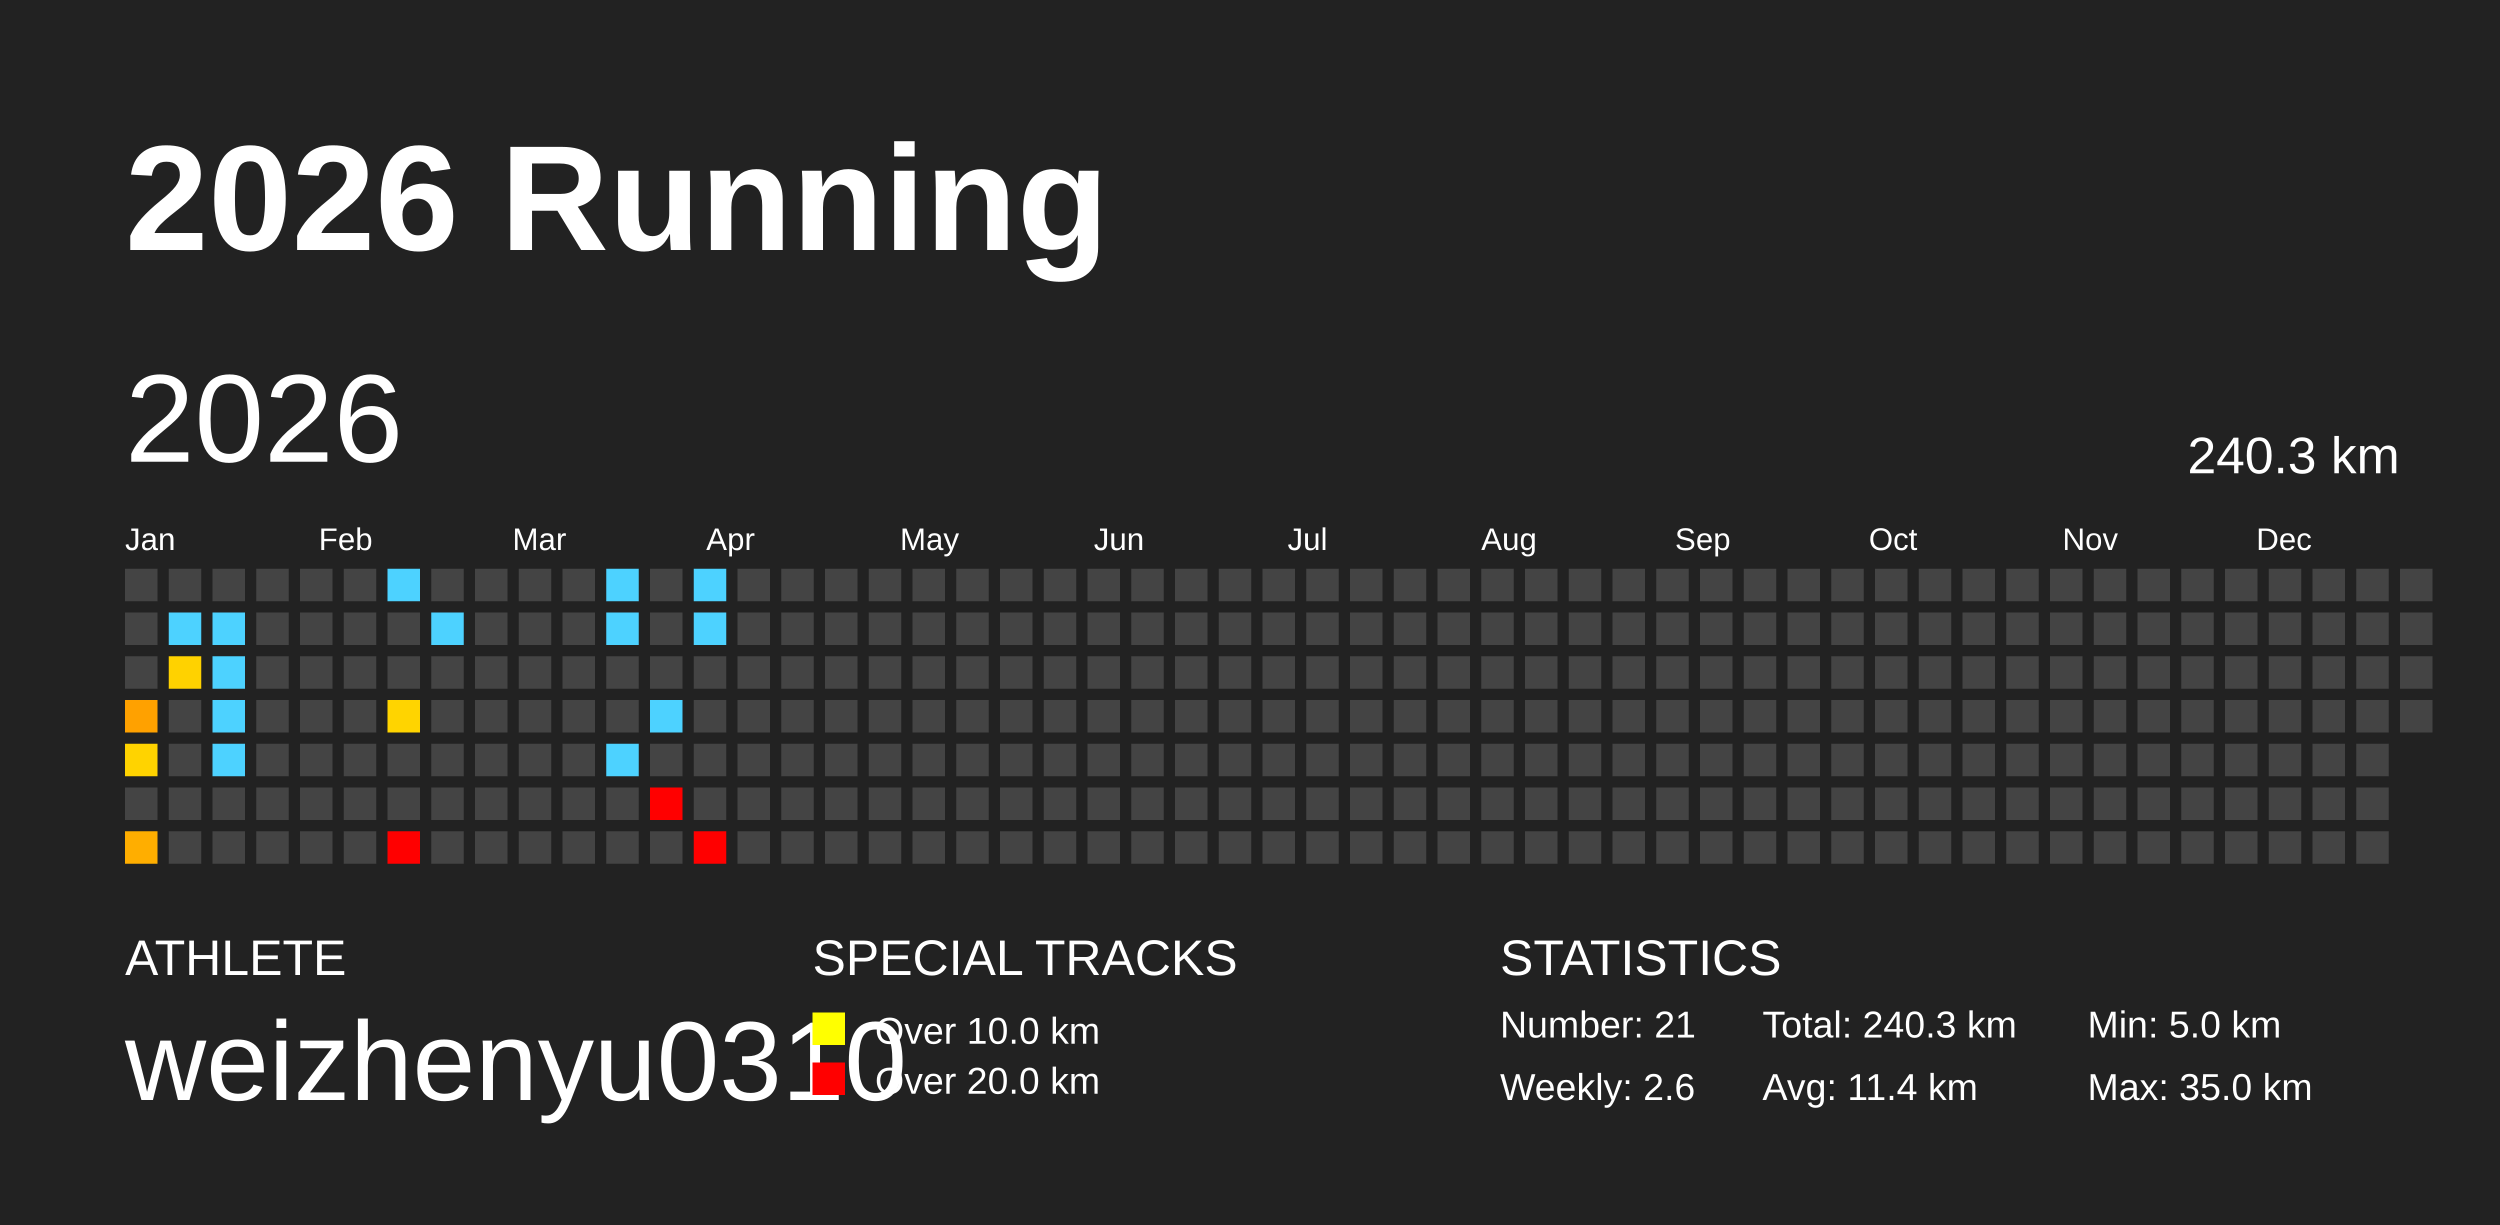
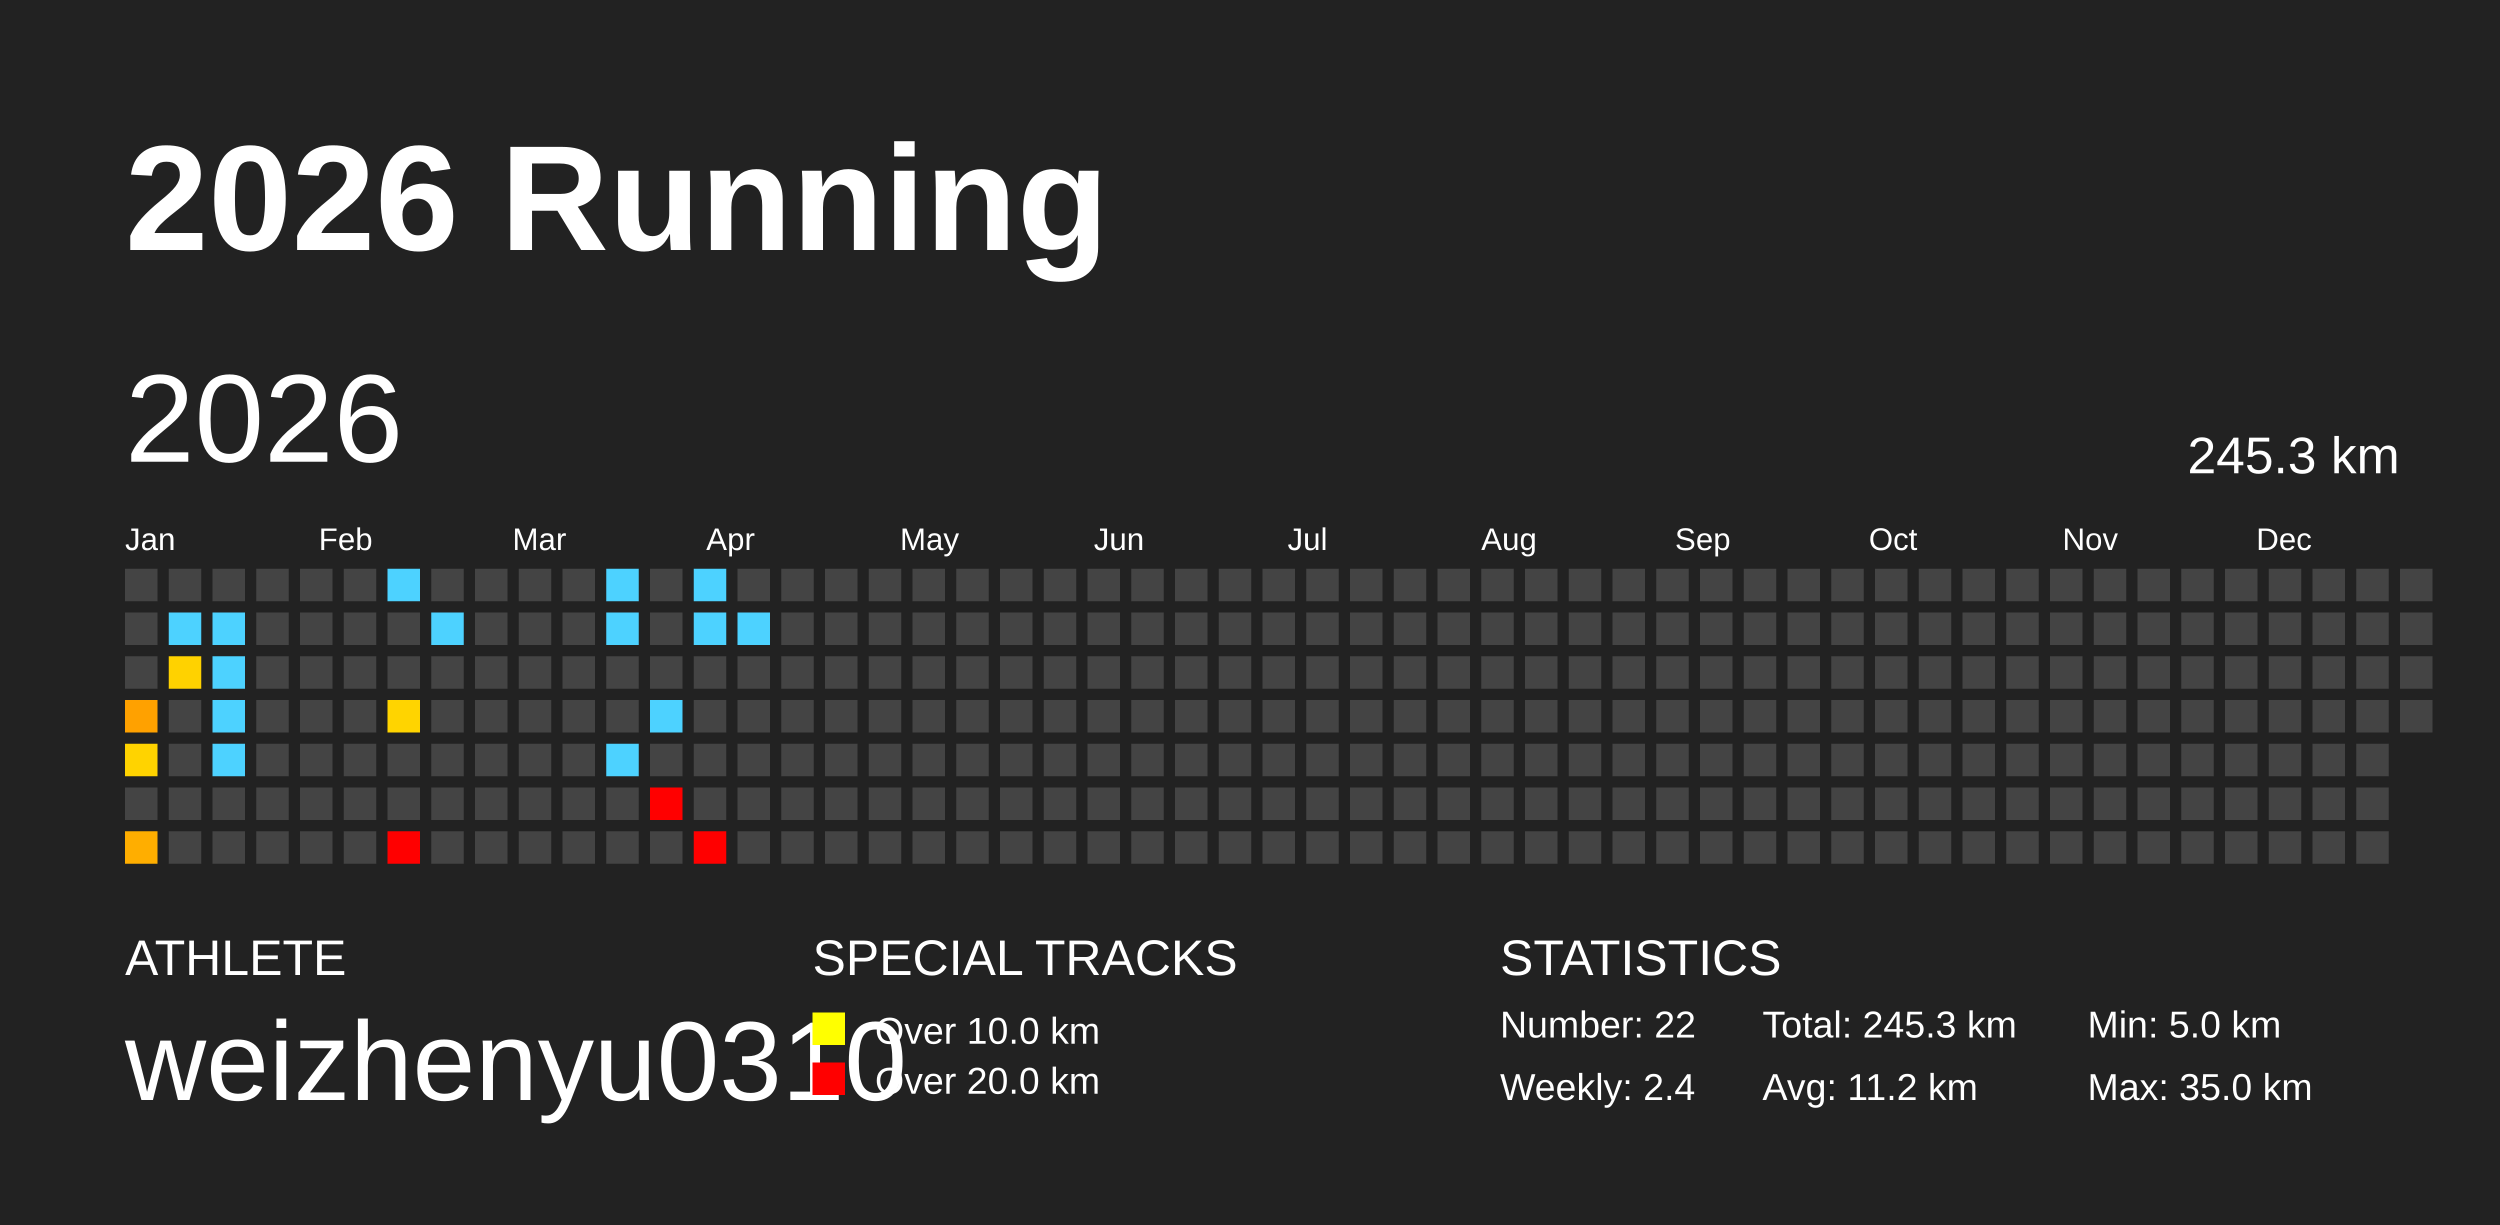
<svg xmlns="http://www.w3.org/2000/svg" baseProfile="full" height="98mm" version="1.1" viewBox="0,0,200,98" width="200mm">
  <defs />
  <rect fill="#222222" height="98" width="200" x="0" y="0" />
  <text fill="#FFFFFF" style="font-size:12px; font-family:Arial; font-weight:bold;" x="10" y="20">2026 Running</text>
  <text fill="#FFFFFF" style="font-size:4px; font-family:Arial" x="10" y="78">ATHLETE</text>
  <text fill="#FFFFFF" style="font-size:9px; font-family:Arial" x="10" y="88">weizhenyu0310</text>
  <text fill="#FFFFFF" style="font-size:4px; font-family:Arial" x="65" y="78">SPECIAL TRACKS</text>
  <rect fill="yellow" height="2.6" width="2.6" x="65" y="81" />
  <text fill="#FFFFFF" style="font-size:3px; font-family:Arial" x="70" y="83.5">Over 10.0 km</text>
  <rect fill="red" height="2.6" width="2.6" x="65" y="85" />
  <text fill="#FFFFFF" style="font-size:3px; font-family:Arial" x="70" y="87.5">Over 20.0 km</text>
  <text fill="#FFFFFF" style="font-size:4px; font-family:Arial" x="120" y="78">STATISTICS</text>
-   <text fill="#FFFFFF" style="font-size:3px; font-family:Arial" x="120" y="83">Number: 21</text>
-   <text fill="#FFFFFF" style="font-size:3px; font-family:Arial" x="120" y="88">Weekly: 2.6</text>
-   <text fill="#FFFFFF" style="font-size:3px; font-family:Arial" x="141" y="83">Total: 240.3 km</text>
-   <text fill="#FFFFFF" style="font-size:3px; font-family:Arial" x="141" y="88">Avg: 11.4 km</text>
+   <text fill="#FFFFFF" style="font-size:3px; font-family:Arial" x="120" y="83">Number: 22</text>
+   <text fill="#FFFFFF" style="font-size:3px; font-family:Arial" x="120" y="88">Weekly: 2.4</text>
+   <text fill="#FFFFFF" style="font-size:3px; font-family:Arial" x="141" y="83">Total: 245.3 km</text>
+   <text fill="#FFFFFF" style="font-size:3px; font-family:Arial" x="141" y="88">Avg: 11.2 km</text>
  <text fill="#FFFFFF" style="font-size:3px; font-family:Arial" x="167" y="83">Min: 5.0 km</text>
  <text fill="#FFFFFF" style="font-size:3px; font-family:Arial" x="167" y="88">Max: 35.0 km</text>
  <text dominant-baseline="hanging" fill="#FFFFFF" style="font-size:10.0px; font-family:Arial;" x="10" y="30">2026</text>
-   <text dominant-baseline="hanging" fill="#FFFFFF" style="font-size:4.125px; font-family:Arial;" x="175" y="35">240.3 km</text>
+   <text dominant-baseline="hanging" fill="#FFFFFF" style="font-size:4.125px; font-family:Arial;" x="175" y="35">245.3 km</text>
  <text fill="#FFFFFF" style="font-size:2.5px; font-family:Arial" x="10.0" y="44">Jan</text>
  <text fill="#FFFFFF" style="font-size:2.5px; font-family:Arial" x="25.5" y="44">Feb</text>
  <text fill="#FFFFFF" style="font-size:2.5px; font-family:Arial" x="41.0" y="44">Mar</text>
  <text fill="#FFFFFF" style="font-size:2.5px; font-family:Arial" x="56.5" y="44">Apr</text>
  <text fill="#FFFFFF" style="font-size:2.5px; font-family:Arial" x="72.0" y="44">May</text>
  <text fill="#FFFFFF" style="font-size:2.5px; font-family:Arial" x="87.5" y="44">Jun</text>
  <text fill="#FFFFFF" style="font-size:2.5px; font-family:Arial" x="103.0" y="44">Jul</text>
  <text fill="#FFFFFF" style="font-size:2.5px; font-family:Arial" x="118.5" y="44">Aug</text>
  <text fill="#FFFFFF" style="font-size:2.5px; font-family:Arial" x="134.0" y="44">Sep</text>
  <text fill="#FFFFFF" style="font-size:2.5px; font-family:Arial" x="149.5" y="44">Oct</text>
  <text fill="#FFFFFF" style="font-size:2.5px; font-family:Arial" x="165.0" y="44">Nov</text>
  <text fill="#FFFFFF" style="font-size:2.5px; font-family:Arial" x="180.5" y="44">Dec</text>
  <rect fill="#444444" height="2.6" width="2.6" x="10.0" y="45.5" />
  <rect fill="#444444" height="2.6" width="2.6" x="10.0" y="49.0" />
  <rect fill="#444444" height="2.6" width="2.6" x="10.0" y="52.5" />
  <rect fill="#ffa100" height="2.6" width="2.6" x="10.0" y="56.0" />
  <rect fill="#ffd300" height="2.6" width="2.6" x="10.0" y="59.5" />
  <rect fill="#444444" height="2.6" width="2.6" x="10.0" y="63.0" />
  <rect fill="#ffae00" height="2.6" width="2.6" x="10.0" y="66.5" />
  <rect fill="#444444" height="2.6" width="2.6" x="13.5" y="45.5" />
  <rect fill="#4dd2ff" height="2.6" width="2.6" x="13.5" y="49.0" />
  <rect fill="#ffd200" height="2.6" width="2.6" x="13.5" y="52.5" />
  <rect fill="#444444" height="2.6" width="2.6" x="13.5" y="56.0" />
  <rect fill="#444444" height="2.6" width="2.6" x="13.5" y="59.5" />
  <rect fill="#444444" height="2.6" width="2.6" x="13.5" y="63.0" />
  <rect fill="#444444" height="2.6" width="2.6" x="13.5" y="66.5" />
  <rect fill="#444444" height="2.6" width="2.6" x="17.0" y="45.5" />
  <rect fill="#4dd2ff" height="2.6" width="2.6" x="17.0" y="49.0" />
  <rect fill="#4dd2ff" height="2.6" width="2.6" x="17.0" y="52.5" />
  <rect fill="#4dd2ff" height="2.6" width="2.6" x="17.0" y="56.0" />
  <rect fill="#4dd2ff" height="2.6" width="2.6" x="17.0" y="59.5" />
  <rect fill="#444444" height="2.6" width="2.6" x="17.0" y="63.0" />
  <rect fill="#444444" height="2.6" width="2.6" x="17.0" y="66.5" />
  <rect fill="#444444" height="2.6" width="2.6" x="20.5" y="45.5" />
  <rect fill="#444444" height="2.6" width="2.6" x="20.5" y="49.0" />
  <rect fill="#444444" height="2.6" width="2.6" x="20.5" y="52.5" />
  <rect fill="#444444" height="2.6" width="2.6" x="20.5" y="56.0" />
  <rect fill="#444444" height="2.6" width="2.6" x="20.5" y="59.5" />
  <rect fill="#444444" height="2.6" width="2.6" x="20.5" y="63.0" />
  <rect fill="#444444" height="2.6" width="2.6" x="20.5" y="66.5" />
  <rect fill="#444444" height="2.6" width="2.6" x="24.0" y="45.5" />
  <rect fill="#444444" height="2.6" width="2.6" x="24.0" y="49.0" />
  <rect fill="#444444" height="2.6" width="2.6" x="24.0" y="52.5" />
  <rect fill="#444444" height="2.6" width="2.6" x="24.0" y="56.0" />
  <rect fill="#444444" height="2.6" width="2.6" x="24.0" y="59.5" />
  <rect fill="#444444" height="2.6" width="2.6" x="24.0" y="63.0" />
  <rect fill="#444444" height="2.6" width="2.6" x="24.0" y="66.5" />
  <rect fill="#444444" height="2.6" width="2.6" x="27.5" y="45.5" />
  <rect fill="#444444" height="2.6" width="2.6" x="27.5" y="49.0" />
  <rect fill="#444444" height="2.6" width="2.6" x="27.5" y="52.5" />
  <rect fill="#444444" height="2.6" width="2.6" x="27.5" y="56.0" />
  <rect fill="#444444" height="2.6" width="2.6" x="27.5" y="59.5" />
  <rect fill="#444444" height="2.6" width="2.6" x="27.5" y="63.0" />
  <rect fill="#444444" height="2.6" width="2.6" x="27.5" y="66.5" />
  <rect fill="#4dd2ff" height="2.6" width="2.6" x="31.0" y="45.5" />
  <rect fill="#444444" height="2.6" width="2.6" x="31.0" y="49.0" />
  <rect fill="#444444" height="2.6" width="2.6" x="31.0" y="52.5" />
  <rect fill="#ffd400" height="2.6" width="2.6" x="31.0" y="56.0" />
  <rect fill="#444444" height="2.6" width="2.6" x="31.0" y="59.5" />
  <rect fill="#444444" height="2.6" width="2.6" x="31.0" y="63.0" />
  <rect fill="red" height="2.6" width="2.6" x="31.0" y="66.5" />
  <rect fill="#444444" height="2.6" width="2.6" x="34.5" y="45.5" />
  <rect fill="#4dd2ff" height="2.6" width="2.6" x="34.5" y="49.0" />
  <rect fill="#444444" height="2.6" width="2.6" x="34.5" y="52.5" />
  <rect fill="#444444" height="2.6" width="2.6" x="34.5" y="56.0" />
  <rect fill="#444444" height="2.6" width="2.6" x="34.5" y="59.5" />
  <rect fill="#444444" height="2.6" width="2.6" x="34.5" y="63.0" />
  <rect fill="#444444" height="2.6" width="2.6" x="34.5" y="66.5" />
  <rect fill="#444444" height="2.6" width="2.6" x="38.0" y="45.5" />
  <rect fill="#444444" height="2.6" width="2.6" x="38.0" y="49.0" />
  <rect fill="#444444" height="2.6" width="2.6" x="38.0" y="52.5" />
  <rect fill="#444444" height="2.6" width="2.6" x="38.0" y="56.0" />
  <rect fill="#444444" height="2.6" width="2.6" x="38.0" y="59.5" />
  <rect fill="#444444" height="2.6" width="2.6" x="38.0" y="63.0" />
  <rect fill="#444444" height="2.6" width="2.6" x="38.0" y="66.5" />
  <rect fill="#444444" height="2.6" width="2.6" x="41.5" y="45.5" />
  <rect fill="#444444" height="2.6" width="2.6" x="41.5" y="49.0" />
  <rect fill="#444444" height="2.6" width="2.6" x="41.5" y="52.5" />
  <rect fill="#444444" height="2.6" width="2.6" x="41.5" y="56.0" />
  <rect fill="#444444" height="2.6" width="2.6" x="41.5" y="59.5" />
  <rect fill="#444444" height="2.6" width="2.6" x="41.5" y="63.0" />
  <rect fill="#444444" height="2.6" width="2.6" x="41.5" y="66.5" />
  <rect fill="#444444" height="2.6" width="2.6" x="45.0" y="45.5" />
  <rect fill="#444444" height="2.6" width="2.6" x="45.0" y="49.0" />
  <rect fill="#444444" height="2.6" width="2.6" x="45.0" y="52.5" />
  <rect fill="#444444" height="2.6" width="2.6" x="45.0" y="56.0" />
  <rect fill="#444444" height="2.6" width="2.6" x="45.0" y="59.5" />
  <rect fill="#444444" height="2.6" width="2.6" x="45.0" y="63.0" />
  <rect fill="#444444" height="2.6" width="2.6" x="45.0" y="66.5" />
  <rect fill="#4dd2ff" height="2.6" width="2.6" x="48.5" y="45.5" />
  <rect fill="#4dd2ff" height="2.6" width="2.6" x="48.5" y="49.0" />
  <rect fill="#444444" height="2.6" width="2.6" x="48.5" y="52.5" />
  <rect fill="#444444" height="2.6" width="2.6" x="48.5" y="56.0" />
  <rect fill="#4dd2ff" height="2.6" width="2.6" x="48.5" y="59.5" />
  <rect fill="#444444" height="2.6" width="2.6" x="48.5" y="63.0" />
  <rect fill="#444444" height="2.6" width="2.6" x="48.5" y="66.5" />
  <rect fill="#444444" height="2.6" width="2.6" x="52.0" y="45.5" />
  <rect fill="#444444" height="2.6" width="2.6" x="52.0" y="49.0" />
  <rect fill="#444444" height="2.6" width="2.6" x="52.0" y="52.5" />
  <rect fill="#4dd2ff" height="2.6" width="2.6" x="52.0" y="56.0" />
  <rect fill="#444444" height="2.6" width="2.6" x="52.0" y="59.5" />
  <rect fill="red" height="2.6" width="2.6" x="52.0" y="63.0" />
  <rect fill="#444444" height="2.6" width="2.6" x="52.0" y="66.5" />
  <rect fill="#4dd2ff" height="2.6" width="2.6" x="55.5" y="45.5" />
  <rect fill="#4dd2ff" height="2.6" width="2.6" x="55.5" y="49.0" />
  <rect fill="#444444" height="2.6" width="2.6" x="55.5" y="52.5" />
  <rect fill="#444444" height="2.6" width="2.6" x="55.5" y="56.0" />
  <rect fill="#444444" height="2.6" width="2.6" x="55.5" y="59.5" />
  <rect fill="#444444" height="2.6" width="2.6" x="55.5" y="63.0" />
  <rect fill="red" height="2.6" width="2.6" x="55.5" y="66.5" />
  <rect fill="#444444" height="2.6" width="2.6" x="59.0" y="45.5" />
-   <rect fill="#444444" height="2.6" width="2.6" x="59.0" y="49.0" />
+   <rect fill="#4dd2ff" height="2.6" width="2.6" x="59.0" y="49.0" />
  <rect fill="#444444" height="2.6" width="2.6" x="59.0" y="52.5" />
  <rect fill="#444444" height="2.6" width="2.6" x="59.0" y="56.0" />
  <rect fill="#444444" height="2.6" width="2.6" x="59.0" y="59.5" />
  <rect fill="#444444" height="2.6" width="2.6" x="59.0" y="63.0" />
  <rect fill="#444444" height="2.6" width="2.6" x="59.0" y="66.5" />
  <rect fill="#444444" height="2.6" width="2.6" x="62.5" y="45.5" />
  <rect fill="#444444" height="2.6" width="2.6" x="62.5" y="49.0" />
  <rect fill="#444444" height="2.6" width="2.6" x="62.5" y="52.5" />
  <rect fill="#444444" height="2.6" width="2.6" x="62.5" y="56.0" />
  <rect fill="#444444" height="2.6" width="2.6" x="62.5" y="59.5" />
  <rect fill="#444444" height="2.6" width="2.6" x="62.5" y="63.0" />
  <rect fill="#444444" height="2.6" width="2.6" x="62.5" y="66.5" />
  <rect fill="#444444" height="2.6" width="2.6" x="66.0" y="45.5" />
  <rect fill="#444444" height="2.6" width="2.6" x="66.0" y="49.0" />
  <rect fill="#444444" height="2.6" width="2.6" x="66.0" y="52.5" />
  <rect fill="#444444" height="2.6" width="2.6" x="66.0" y="56.0" />
  <rect fill="#444444" height="2.6" width="2.6" x="66.0" y="59.5" />
  <rect fill="#444444" height="2.6" width="2.6" x="66.0" y="63.0" />
  <rect fill="#444444" height="2.6" width="2.6" x="66.0" y="66.5" />
  <rect fill="#444444" height="2.6" width="2.6" x="69.5" y="45.5" />
  <rect fill="#444444" height="2.6" width="2.6" x="69.5" y="49.0" />
  <rect fill="#444444" height="2.6" width="2.6" x="69.5" y="52.5" />
  <rect fill="#444444" height="2.6" width="2.6" x="69.5" y="56.0" />
  <rect fill="#444444" height="2.6" width="2.6" x="69.5" y="59.5" />
  <rect fill="#444444" height="2.6" width="2.6" x="69.5" y="63.0" />
  <rect fill="#444444" height="2.6" width="2.6" x="69.5" y="66.5" />
  <rect fill="#444444" height="2.6" width="2.6" x="73.0" y="45.5" />
  <rect fill="#444444" height="2.6" width="2.6" x="73.0" y="49.0" />
  <rect fill="#444444" height="2.6" width="2.6" x="73.0" y="52.5" />
  <rect fill="#444444" height="2.6" width="2.6" x="73.0" y="56.0" />
  <rect fill="#444444" height="2.6" width="2.6" x="73.0" y="59.5" />
  <rect fill="#444444" height="2.6" width="2.6" x="73.0" y="63.0" />
  <rect fill="#444444" height="2.6" width="2.6" x="73.0" y="66.5" />
  <rect fill="#444444" height="2.6" width="2.6" x="76.5" y="45.5" />
  <rect fill="#444444" height="2.6" width="2.6" x="76.5" y="49.0" />
  <rect fill="#444444" height="2.6" width="2.6" x="76.5" y="52.5" />
  <rect fill="#444444" height="2.6" width="2.6" x="76.5" y="56.0" />
  <rect fill="#444444" height="2.6" width="2.6" x="76.5" y="59.5" />
  <rect fill="#444444" height="2.6" width="2.6" x="76.5" y="63.0" />
  <rect fill="#444444" height="2.6" width="2.6" x="76.5" y="66.5" />
  <rect fill="#444444" height="2.6" width="2.6" x="80.0" y="45.5" />
  <rect fill="#444444" height="2.6" width="2.6" x="80.0" y="49.0" />
  <rect fill="#444444" height="2.6" width="2.6" x="80.0" y="52.5" />
  <rect fill="#444444" height="2.6" width="2.6" x="80.0" y="56.0" />
  <rect fill="#444444" height="2.6" width="2.6" x="80.0" y="59.5" />
  <rect fill="#444444" height="2.6" width="2.6" x="80.0" y="63.0" />
  <rect fill="#444444" height="2.6" width="2.6" x="80.0" y="66.5" />
  <rect fill="#444444" height="2.6" width="2.6" x="83.5" y="45.5" />
  <rect fill="#444444" height="2.6" width="2.6" x="83.5" y="49.0" />
  <rect fill="#444444" height="2.6" width="2.6" x="83.5" y="52.5" />
  <rect fill="#444444" height="2.6" width="2.6" x="83.5" y="56.0" />
  <rect fill="#444444" height="2.6" width="2.6" x="83.5" y="59.5" />
  <rect fill="#444444" height="2.6" width="2.6" x="83.5" y="63.0" />
  <rect fill="#444444" height="2.6" width="2.6" x="83.5" y="66.5" />
  <rect fill="#444444" height="2.6" width="2.6" x="87.0" y="45.5" />
  <rect fill="#444444" height="2.6" width="2.6" x="87.0" y="49.0" />
  <rect fill="#444444" height="2.6" width="2.6" x="87.0" y="52.5" />
  <rect fill="#444444" height="2.6" width="2.6" x="87.0" y="56.0" />
  <rect fill="#444444" height="2.6" width="2.6" x="87.0" y="59.5" />
  <rect fill="#444444" height="2.6" width="2.6" x="87.0" y="63.0" />
  <rect fill="#444444" height="2.6" width="2.6" x="87.0" y="66.5" />
  <rect fill="#444444" height="2.6" width="2.6" x="90.5" y="45.5" />
  <rect fill="#444444" height="2.6" width="2.6" x="90.5" y="49.0" />
  <rect fill="#444444" height="2.6" width="2.6" x="90.5" y="52.5" />
  <rect fill="#444444" height="2.6" width="2.6" x="90.5" y="56.0" />
  <rect fill="#444444" height="2.6" width="2.6" x="90.5" y="59.5" />
  <rect fill="#444444" height="2.6" width="2.6" x="90.5" y="63.0" />
  <rect fill="#444444" height="2.6" width="2.6" x="90.5" y="66.5" />
  <rect fill="#444444" height="2.6" width="2.6" x="94.0" y="45.5" />
  <rect fill="#444444" height="2.6" width="2.6" x="94.0" y="49.0" />
  <rect fill="#444444" height="2.6" width="2.6" x="94.0" y="52.5" />
  <rect fill="#444444" height="2.6" width="2.6" x="94.0" y="56.0" />
  <rect fill="#444444" height="2.6" width="2.6" x="94.0" y="59.5" />
  <rect fill="#444444" height="2.6" width="2.6" x="94.0" y="63.0" />
  <rect fill="#444444" height="2.6" width="2.6" x="94.0" y="66.5" />
  <rect fill="#444444" height="2.6" width="2.6" x="97.5" y="45.5" />
  <rect fill="#444444" height="2.6" width="2.6" x="97.5" y="49.0" />
  <rect fill="#444444" height="2.6" width="2.6" x="97.5" y="52.5" />
  <rect fill="#444444" height="2.6" width="2.6" x="97.5" y="56.0" />
  <rect fill="#444444" height="2.6" width="2.6" x="97.5" y="59.5" />
  <rect fill="#444444" height="2.6" width="2.6" x="97.5" y="63.0" />
  <rect fill="#444444" height="2.6" width="2.6" x="97.5" y="66.5" />
  <rect fill="#444444" height="2.6" width="2.6" x="101.0" y="45.5" />
  <rect fill="#444444" height="2.6" width="2.6" x="101.0" y="49.0" />
  <rect fill="#444444" height="2.6" width="2.6" x="101.0" y="52.5" />
  <rect fill="#444444" height="2.6" width="2.6" x="101.0" y="56.0" />
  <rect fill="#444444" height="2.6" width="2.6" x="101.0" y="59.5" />
  <rect fill="#444444" height="2.6" width="2.6" x="101.0" y="63.0" />
  <rect fill="#444444" height="2.6" width="2.6" x="101.0" y="66.5" />
  <rect fill="#444444" height="2.6" width="2.6" x="104.5" y="45.5" />
  <rect fill="#444444" height="2.6" width="2.6" x="104.5" y="49.0" />
  <rect fill="#444444" height="2.6" width="2.6" x="104.5" y="52.5" />
  <rect fill="#444444" height="2.6" width="2.6" x="104.5" y="56.0" />
  <rect fill="#444444" height="2.6" width="2.6" x="104.5" y="59.5" />
  <rect fill="#444444" height="2.6" width="2.6" x="104.5" y="63.0" />
  <rect fill="#444444" height="2.6" width="2.6" x="104.5" y="66.5" />
  <rect fill="#444444" height="2.6" width="2.6" x="108.0" y="45.5" />
  <rect fill="#444444" height="2.6" width="2.6" x="108.0" y="49.0" />
  <rect fill="#444444" height="2.6" width="2.6" x="108.0" y="52.5" />
  <rect fill="#444444" height="2.6" width="2.6" x="108.0" y="56.0" />
  <rect fill="#444444" height="2.6" width="2.6" x="108.0" y="59.5" />
  <rect fill="#444444" height="2.6" width="2.6" x="108.0" y="63.0" />
  <rect fill="#444444" height="2.6" width="2.6" x="108.0" y="66.5" />
  <rect fill="#444444" height="2.6" width="2.6" x="111.5" y="45.5" />
  <rect fill="#444444" height="2.6" width="2.6" x="111.5" y="49.0" />
  <rect fill="#444444" height="2.6" width="2.6" x="111.5" y="52.5" />
  <rect fill="#444444" height="2.6" width="2.6" x="111.5" y="56.0" />
  <rect fill="#444444" height="2.6" width="2.6" x="111.5" y="59.5" />
  <rect fill="#444444" height="2.6" width="2.6" x="111.5" y="63.0" />
  <rect fill="#444444" height="2.6" width="2.6" x="111.5" y="66.5" />
  <rect fill="#444444" height="2.6" width="2.6" x="115.0" y="45.5" />
  <rect fill="#444444" height="2.6" width="2.6" x="115.0" y="49.0" />
  <rect fill="#444444" height="2.6" width="2.6" x="115.0" y="52.5" />
  <rect fill="#444444" height="2.6" width="2.6" x="115.0" y="56.0" />
  <rect fill="#444444" height="2.6" width="2.6" x="115.0" y="59.5" />
  <rect fill="#444444" height="2.6" width="2.6" x="115.0" y="63.0" />
  <rect fill="#444444" height="2.6" width="2.6" x="115.0" y="66.5" />
  <rect fill="#444444" height="2.6" width="2.6" x="118.5" y="45.5" />
  <rect fill="#444444" height="2.6" width="2.6" x="118.5" y="49.0" />
  <rect fill="#444444" height="2.6" width="2.6" x="118.5" y="52.5" />
  <rect fill="#444444" height="2.6" width="2.6" x="118.5" y="56.0" />
  <rect fill="#444444" height="2.6" width="2.6" x="118.5" y="59.5" />
  <rect fill="#444444" height="2.6" width="2.6" x="118.5" y="63.0" />
  <rect fill="#444444" height="2.6" width="2.6" x="118.5" y="66.5" />
  <rect fill="#444444" height="2.6" width="2.6" x="122.0" y="45.5" />
  <rect fill="#444444" height="2.6" width="2.6" x="122.0" y="49.0" />
  <rect fill="#444444" height="2.6" width="2.6" x="122.0" y="52.5" />
  <rect fill="#444444" height="2.6" width="2.6" x="122.0" y="56.0" />
  <rect fill="#444444" height="2.6" width="2.6" x="122.0" y="59.5" />
  <rect fill="#444444" height="2.6" width="2.6" x="122.0" y="63.0" />
  <rect fill="#444444" height="2.6" width="2.6" x="122.0" y="66.5" />
  <rect fill="#444444" height="2.6" width="2.6" x="125.5" y="45.5" />
  <rect fill="#444444" height="2.6" width="2.6" x="125.5" y="49.0" />
  <rect fill="#444444" height="2.6" width="2.6" x="125.5" y="52.5" />
  <rect fill="#444444" height="2.6" width="2.6" x="125.5" y="56.0" />
  <rect fill="#444444" height="2.6" width="2.6" x="125.5" y="59.5" />
  <rect fill="#444444" height="2.6" width="2.6" x="125.5" y="63.0" />
  <rect fill="#444444" height="2.6" width="2.6" x="125.5" y="66.5" />
  <rect fill="#444444" height="2.6" width="2.6" x="129.0" y="45.5" />
  <rect fill="#444444" height="2.6" width="2.6" x="129.0" y="49.0" />
  <rect fill="#444444" height="2.6" width="2.6" x="129.0" y="52.5" />
  <rect fill="#444444" height="2.6" width="2.6" x="129.0" y="56.0" />
  <rect fill="#444444" height="2.6" width="2.6" x="129.0" y="59.5" />
  <rect fill="#444444" height="2.6" width="2.6" x="129.0" y="63.0" />
  <rect fill="#444444" height="2.6" width="2.6" x="129.0" y="66.5" />
  <rect fill="#444444" height="2.6" width="2.6" x="132.5" y="45.5" />
  <rect fill="#444444" height="2.6" width="2.6" x="132.5" y="49.0" />
  <rect fill="#444444" height="2.6" width="2.6" x="132.5" y="52.5" />
  <rect fill="#444444" height="2.6" width="2.6" x="132.5" y="56.0" />
  <rect fill="#444444" height="2.6" width="2.6" x="132.5" y="59.5" />
  <rect fill="#444444" height="2.6" width="2.6" x="132.5" y="63.0" />
  <rect fill="#444444" height="2.6" width="2.6" x="132.5" y="66.5" />
  <rect fill="#444444" height="2.6" width="2.6" x="136.0" y="45.5" />
  <rect fill="#444444" height="2.6" width="2.6" x="136.0" y="49.0" />
  <rect fill="#444444" height="2.6" width="2.6" x="136.0" y="52.5" />
  <rect fill="#444444" height="2.6" width="2.6" x="136.0" y="56.0" />
  <rect fill="#444444" height="2.6" width="2.6" x="136.0" y="59.5" />
  <rect fill="#444444" height="2.6" width="2.6" x="136.0" y="63.0" />
  <rect fill="#444444" height="2.6" width="2.6" x="136.0" y="66.5" />
  <rect fill="#444444" height="2.6" width="2.6" x="139.5" y="45.5" />
  <rect fill="#444444" height="2.6" width="2.6" x="139.5" y="49.0" />
  <rect fill="#444444" height="2.6" width="2.6" x="139.5" y="52.5" />
  <rect fill="#444444" height="2.6" width="2.6" x="139.5" y="56.0" />
  <rect fill="#444444" height="2.6" width="2.6" x="139.5" y="59.5" />
  <rect fill="#444444" height="2.6" width="2.6" x="139.5" y="63.0" />
  <rect fill="#444444" height="2.6" width="2.6" x="139.5" y="66.5" />
  <rect fill="#444444" height="2.6" width="2.6" x="143.0" y="45.5" />
  <rect fill="#444444" height="2.6" width="2.6" x="143.0" y="49.0" />
  <rect fill="#444444" height="2.6" width="2.6" x="143.0" y="52.5" />
  <rect fill="#444444" height="2.6" width="2.6" x="143.0" y="56.0" />
  <rect fill="#444444" height="2.6" width="2.6" x="143.0" y="59.5" />
  <rect fill="#444444" height="2.6" width="2.6" x="143.0" y="63.0" />
  <rect fill="#444444" height="2.6" width="2.6" x="143.0" y="66.5" />
  <rect fill="#444444" height="2.6" width="2.6" x="146.5" y="45.5" />
  <rect fill="#444444" height="2.6" width="2.6" x="146.5" y="49.0" />
  <rect fill="#444444" height="2.6" width="2.6" x="146.5" y="52.5" />
  <rect fill="#444444" height="2.6" width="2.6" x="146.5" y="56.0" />
  <rect fill="#444444" height="2.6" width="2.6" x="146.5" y="59.5" />
  <rect fill="#444444" height="2.6" width="2.6" x="146.5" y="63.0" />
  <rect fill="#444444" height="2.6" width="2.6" x="146.5" y="66.5" />
  <rect fill="#444444" height="2.6" width="2.6" x="150.0" y="45.5" />
  <rect fill="#444444" height="2.6" width="2.6" x="150.0" y="49.0" />
  <rect fill="#444444" height="2.6" width="2.6" x="150.0" y="52.5" />
  <rect fill="#444444" height="2.6" width="2.6" x="150.0" y="56.0" />
  <rect fill="#444444" height="2.6" width="2.6" x="150.0" y="59.5" />
  <rect fill="#444444" height="2.6" width="2.6" x="150.0" y="63.0" />
  <rect fill="#444444" height="2.6" width="2.6" x="150.0" y="66.5" />
  <rect fill="#444444" height="2.6" width="2.6" x="153.5" y="45.5" />
  <rect fill="#444444" height="2.6" width="2.6" x="153.5" y="49.0" />
  <rect fill="#444444" height="2.6" width="2.6" x="153.5" y="52.5" />
  <rect fill="#444444" height="2.6" width="2.6" x="153.5" y="56.0" />
  <rect fill="#444444" height="2.6" width="2.6" x="153.5" y="59.5" />
  <rect fill="#444444" height="2.6" width="2.6" x="153.5" y="63.0" />
  <rect fill="#444444" height="2.6" width="2.6" x="153.5" y="66.5" />
  <rect fill="#444444" height="2.6" width="2.6" x="157.0" y="45.5" />
  <rect fill="#444444" height="2.6" width="2.6" x="157.0" y="49.0" />
  <rect fill="#444444" height="2.6" width="2.6" x="157.0" y="52.5" />
  <rect fill="#444444" height="2.6" width="2.6" x="157.0" y="56.0" />
  <rect fill="#444444" height="2.6" width="2.6" x="157.0" y="59.5" />
  <rect fill="#444444" height="2.6" width="2.6" x="157.0" y="63.0" />
  <rect fill="#444444" height="2.6" width="2.6" x="157.0" y="66.5" />
  <rect fill="#444444" height="2.6" width="2.6" x="160.5" y="45.5" />
  <rect fill="#444444" height="2.6" width="2.6" x="160.5" y="49.0" />
  <rect fill="#444444" height="2.6" width="2.6" x="160.5" y="52.5" />
  <rect fill="#444444" height="2.6" width="2.6" x="160.5" y="56.0" />
  <rect fill="#444444" height="2.6" width="2.6" x="160.5" y="59.5" />
  <rect fill="#444444" height="2.6" width="2.6" x="160.5" y="63.0" />
  <rect fill="#444444" height="2.6" width="2.6" x="160.5" y="66.5" />
  <rect fill="#444444" height="2.6" width="2.6" x="164.0" y="45.5" />
  <rect fill="#444444" height="2.6" width="2.6" x="164.0" y="49.0" />
  <rect fill="#444444" height="2.6" width="2.6" x="164.0" y="52.5" />
  <rect fill="#444444" height="2.6" width="2.6" x="164.0" y="56.0" />
  <rect fill="#444444" height="2.6" width="2.6" x="164.0" y="59.5" />
  <rect fill="#444444" height="2.6" width="2.6" x="164.0" y="63.0" />
  <rect fill="#444444" height="2.6" width="2.6" x="164.0" y="66.5" />
  <rect fill="#444444" height="2.6" width="2.6" x="167.5" y="45.5" />
  <rect fill="#444444" height="2.6" width="2.6" x="167.5" y="49.0" />
  <rect fill="#444444" height="2.6" width="2.6" x="167.5" y="52.5" />
  <rect fill="#444444" height="2.6" width="2.6" x="167.5" y="56.0" />
  <rect fill="#444444" height="2.6" width="2.6" x="167.5" y="59.5" />
  <rect fill="#444444" height="2.6" width="2.6" x="167.5" y="63.0" />
  <rect fill="#444444" height="2.6" width="2.6" x="167.5" y="66.5" />
  <rect fill="#444444" height="2.6" width="2.6" x="171.0" y="45.5" />
  <rect fill="#444444" height="2.6" width="2.6" x="171.0" y="49.0" />
  <rect fill="#444444" height="2.6" width="2.6" x="171.0" y="52.5" />
  <rect fill="#444444" height="2.6" width="2.6" x="171.0" y="56.0" />
  <rect fill="#444444" height="2.6" width="2.6" x="171.0" y="59.5" />
  <rect fill="#444444" height="2.6" width="2.6" x="171.0" y="63.0" />
  <rect fill="#444444" height="2.6" width="2.6" x="171.0" y="66.5" />
  <rect fill="#444444" height="2.6" width="2.6" x="174.5" y="45.5" />
  <rect fill="#444444" height="2.6" width="2.6" x="174.5" y="49.0" />
  <rect fill="#444444" height="2.6" width="2.6" x="174.5" y="52.5" />
  <rect fill="#444444" height="2.6" width="2.6" x="174.5" y="56.0" />
  <rect fill="#444444" height="2.6" width="2.6" x="174.5" y="59.5" />
  <rect fill="#444444" height="2.6" width="2.6" x="174.5" y="63.0" />
  <rect fill="#444444" height="2.6" width="2.6" x="174.5" y="66.5" />
  <rect fill="#444444" height="2.6" width="2.6" x="178.0" y="45.5" />
  <rect fill="#444444" height="2.6" width="2.6" x="178.0" y="49.0" />
  <rect fill="#444444" height="2.6" width="2.6" x="178.0" y="52.5" />
  <rect fill="#444444" height="2.6" width="2.6" x="178.0" y="56.0" />
  <rect fill="#444444" height="2.6" width="2.6" x="178.0" y="59.5" />
  <rect fill="#444444" height="2.6" width="2.6" x="178.0" y="63.0" />
  <rect fill="#444444" height="2.6" width="2.6" x="178.0" y="66.5" />
  <rect fill="#444444" height="2.6" width="2.6" x="181.5" y="45.5" />
  <rect fill="#444444" height="2.6" width="2.6" x="181.5" y="49.0" />
  <rect fill="#444444" height="2.6" width="2.6" x="181.5" y="52.5" />
  <rect fill="#444444" height="2.6" width="2.6" x="181.5" y="56.0" />
  <rect fill="#444444" height="2.6" width="2.6" x="181.5" y="59.5" />
  <rect fill="#444444" height="2.6" width="2.6" x="181.5" y="63.0" />
  <rect fill="#444444" height="2.6" width="2.6" x="181.5" y="66.5" />
  <rect fill="#444444" height="2.6" width="2.6" x="185.0" y="45.5" />
  <rect fill="#444444" height="2.6" width="2.6" x="185.0" y="49.0" />
  <rect fill="#444444" height="2.6" width="2.6" x="185.0" y="52.5" />
  <rect fill="#444444" height="2.6" width="2.6" x="185.0" y="56.0" />
  <rect fill="#444444" height="2.6" width="2.6" x="185.0" y="59.5" />
  <rect fill="#444444" height="2.6" width="2.6" x="185.0" y="63.0" />
  <rect fill="#444444" height="2.6" width="2.6" x="185.0" y="66.5" />
  <rect fill="#444444" height="2.6" width="2.6" x="188.5" y="45.5" />
  <rect fill="#444444" height="2.6" width="2.6" x="188.5" y="49.0" />
  <rect fill="#444444" height="2.6" width="2.6" x="188.5" y="52.5" />
  <rect fill="#444444" height="2.6" width="2.6" x="188.5" y="56.0" />
  <rect fill="#444444" height="2.6" width="2.6" x="188.5" y="59.5" />
  <rect fill="#444444" height="2.6" width="2.6" x="188.5" y="63.0" />
  <rect fill="#444444" height="2.6" width="2.6" x="188.5" y="66.5" />
  <rect fill="#444444" height="2.6" width="2.6" x="192.0" y="45.5" />
  <rect fill="#444444" height="2.6" width="2.6" x="192.0" y="49.0" />
  <rect fill="#444444" height="2.6" width="2.6" x="192.0" y="52.5" />
  <rect fill="#444444" height="2.6" width="2.6" x="192.0" y="56.0" />
</svg>
